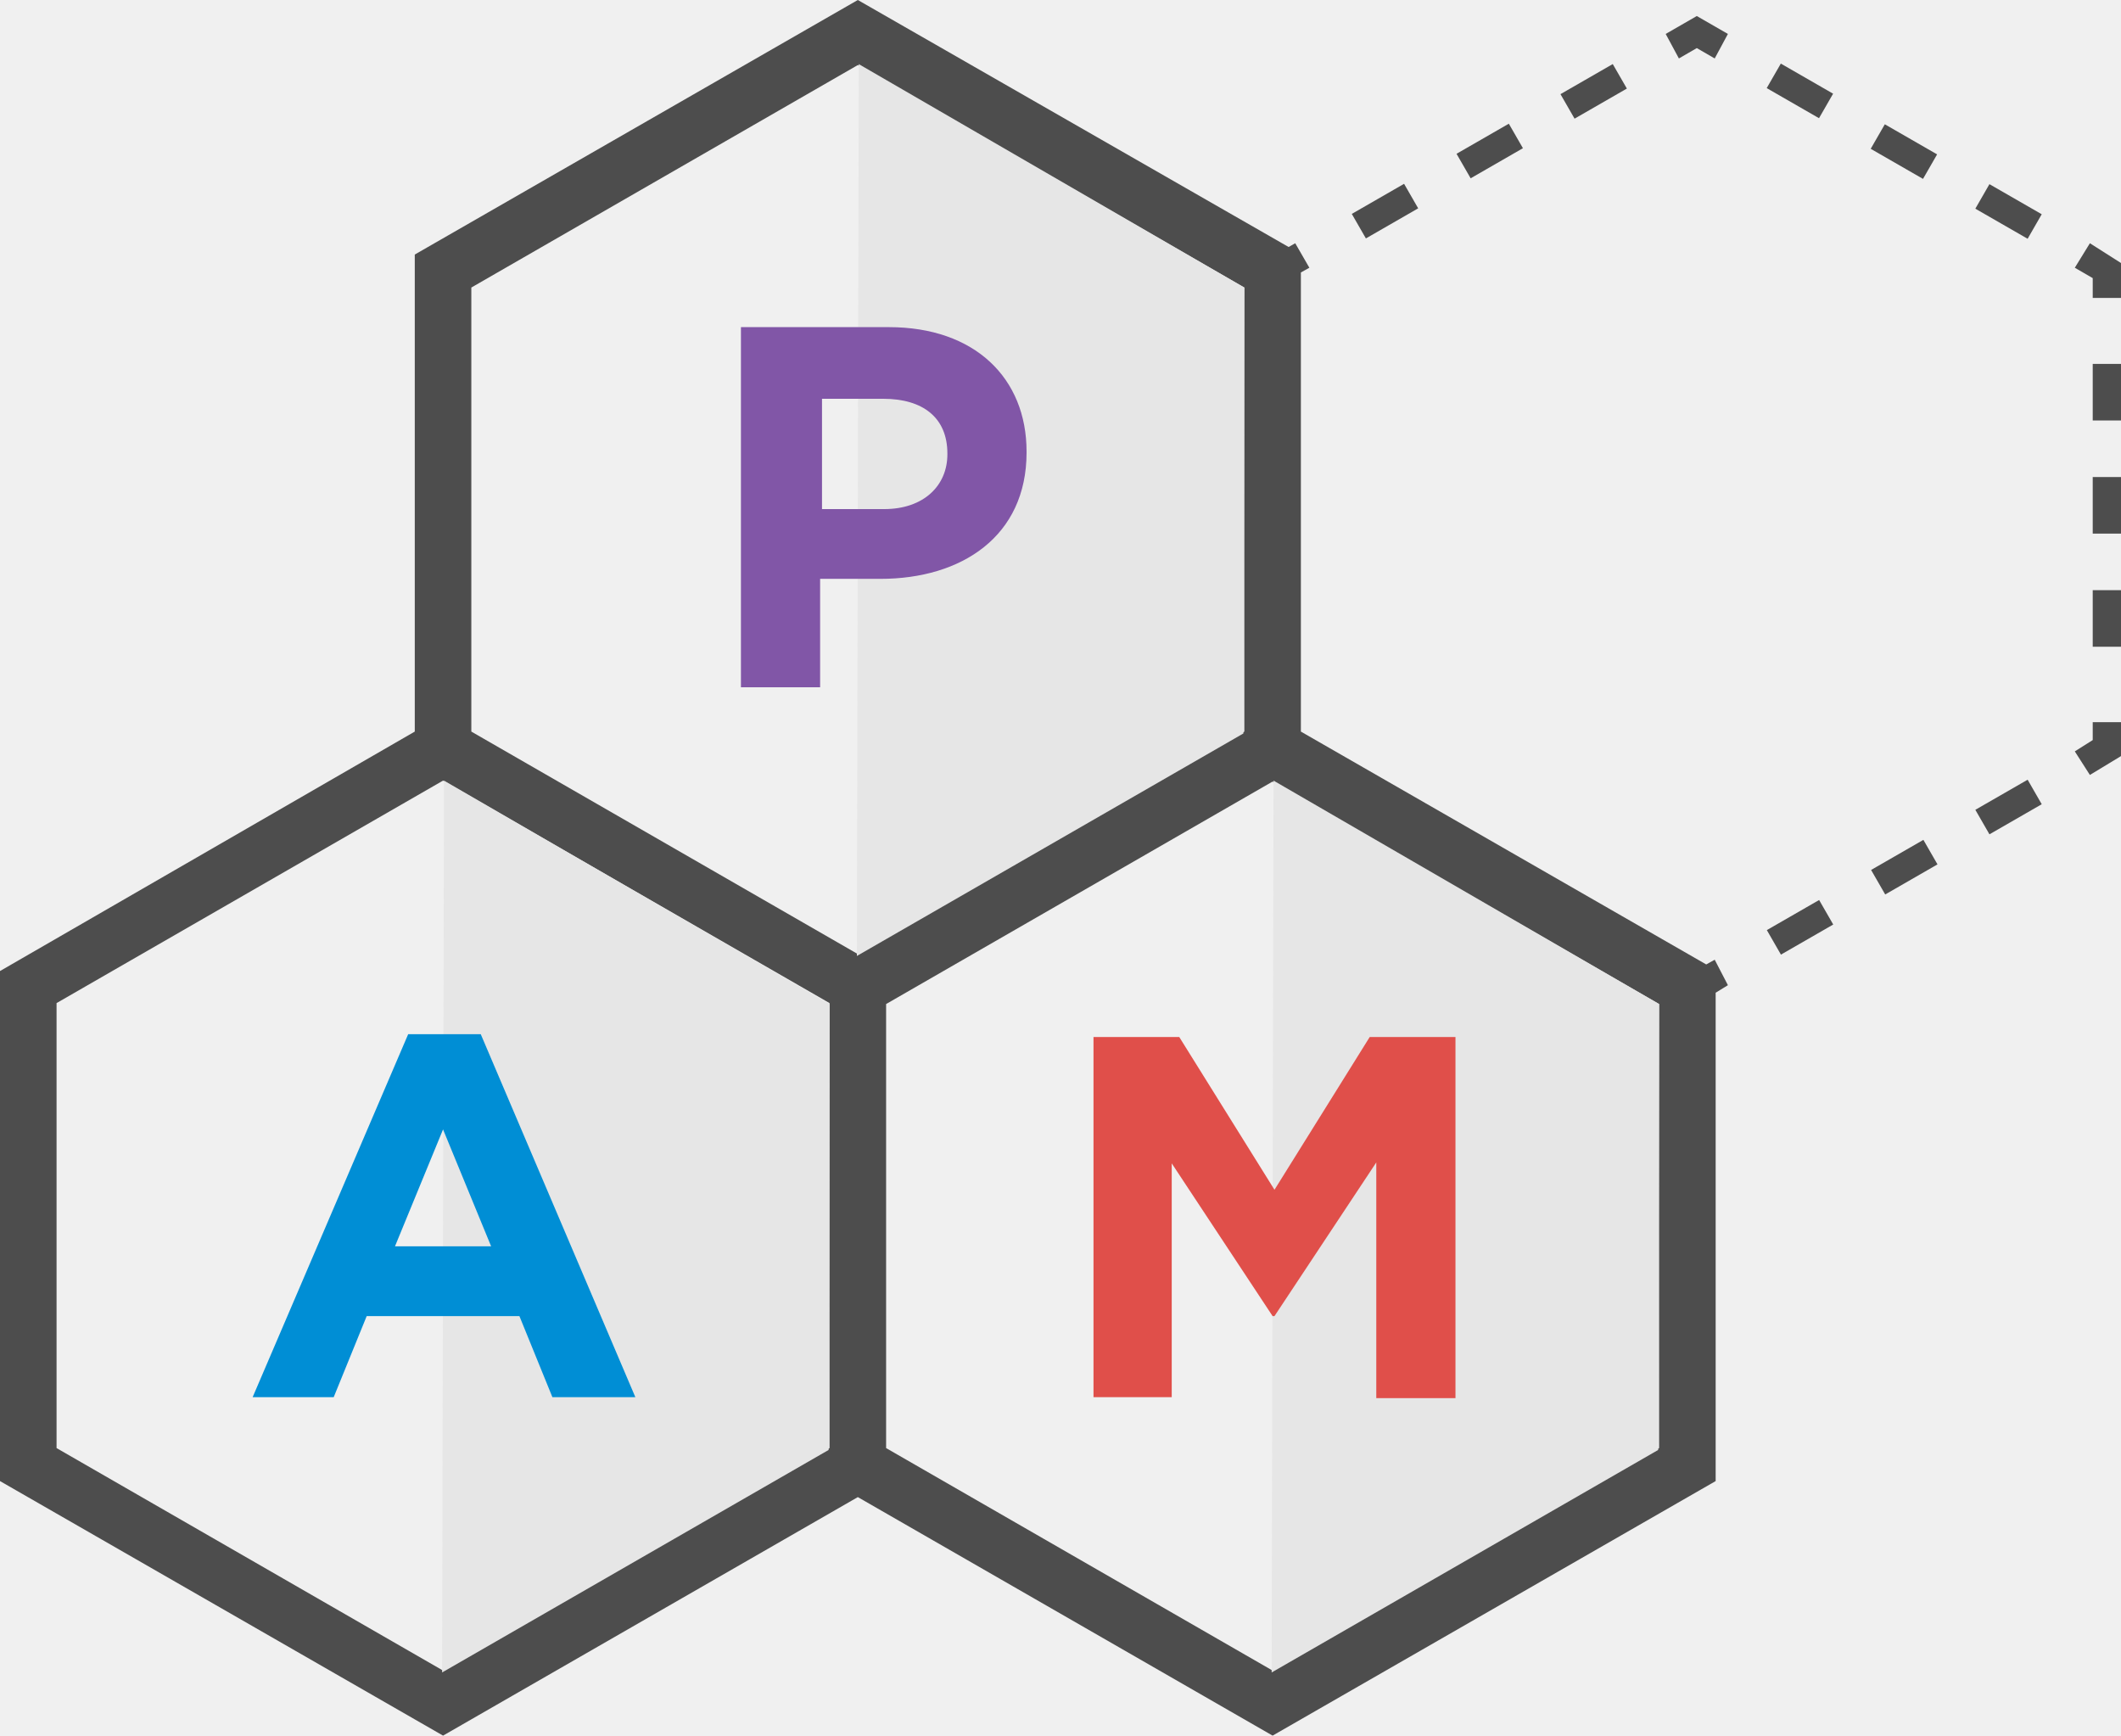
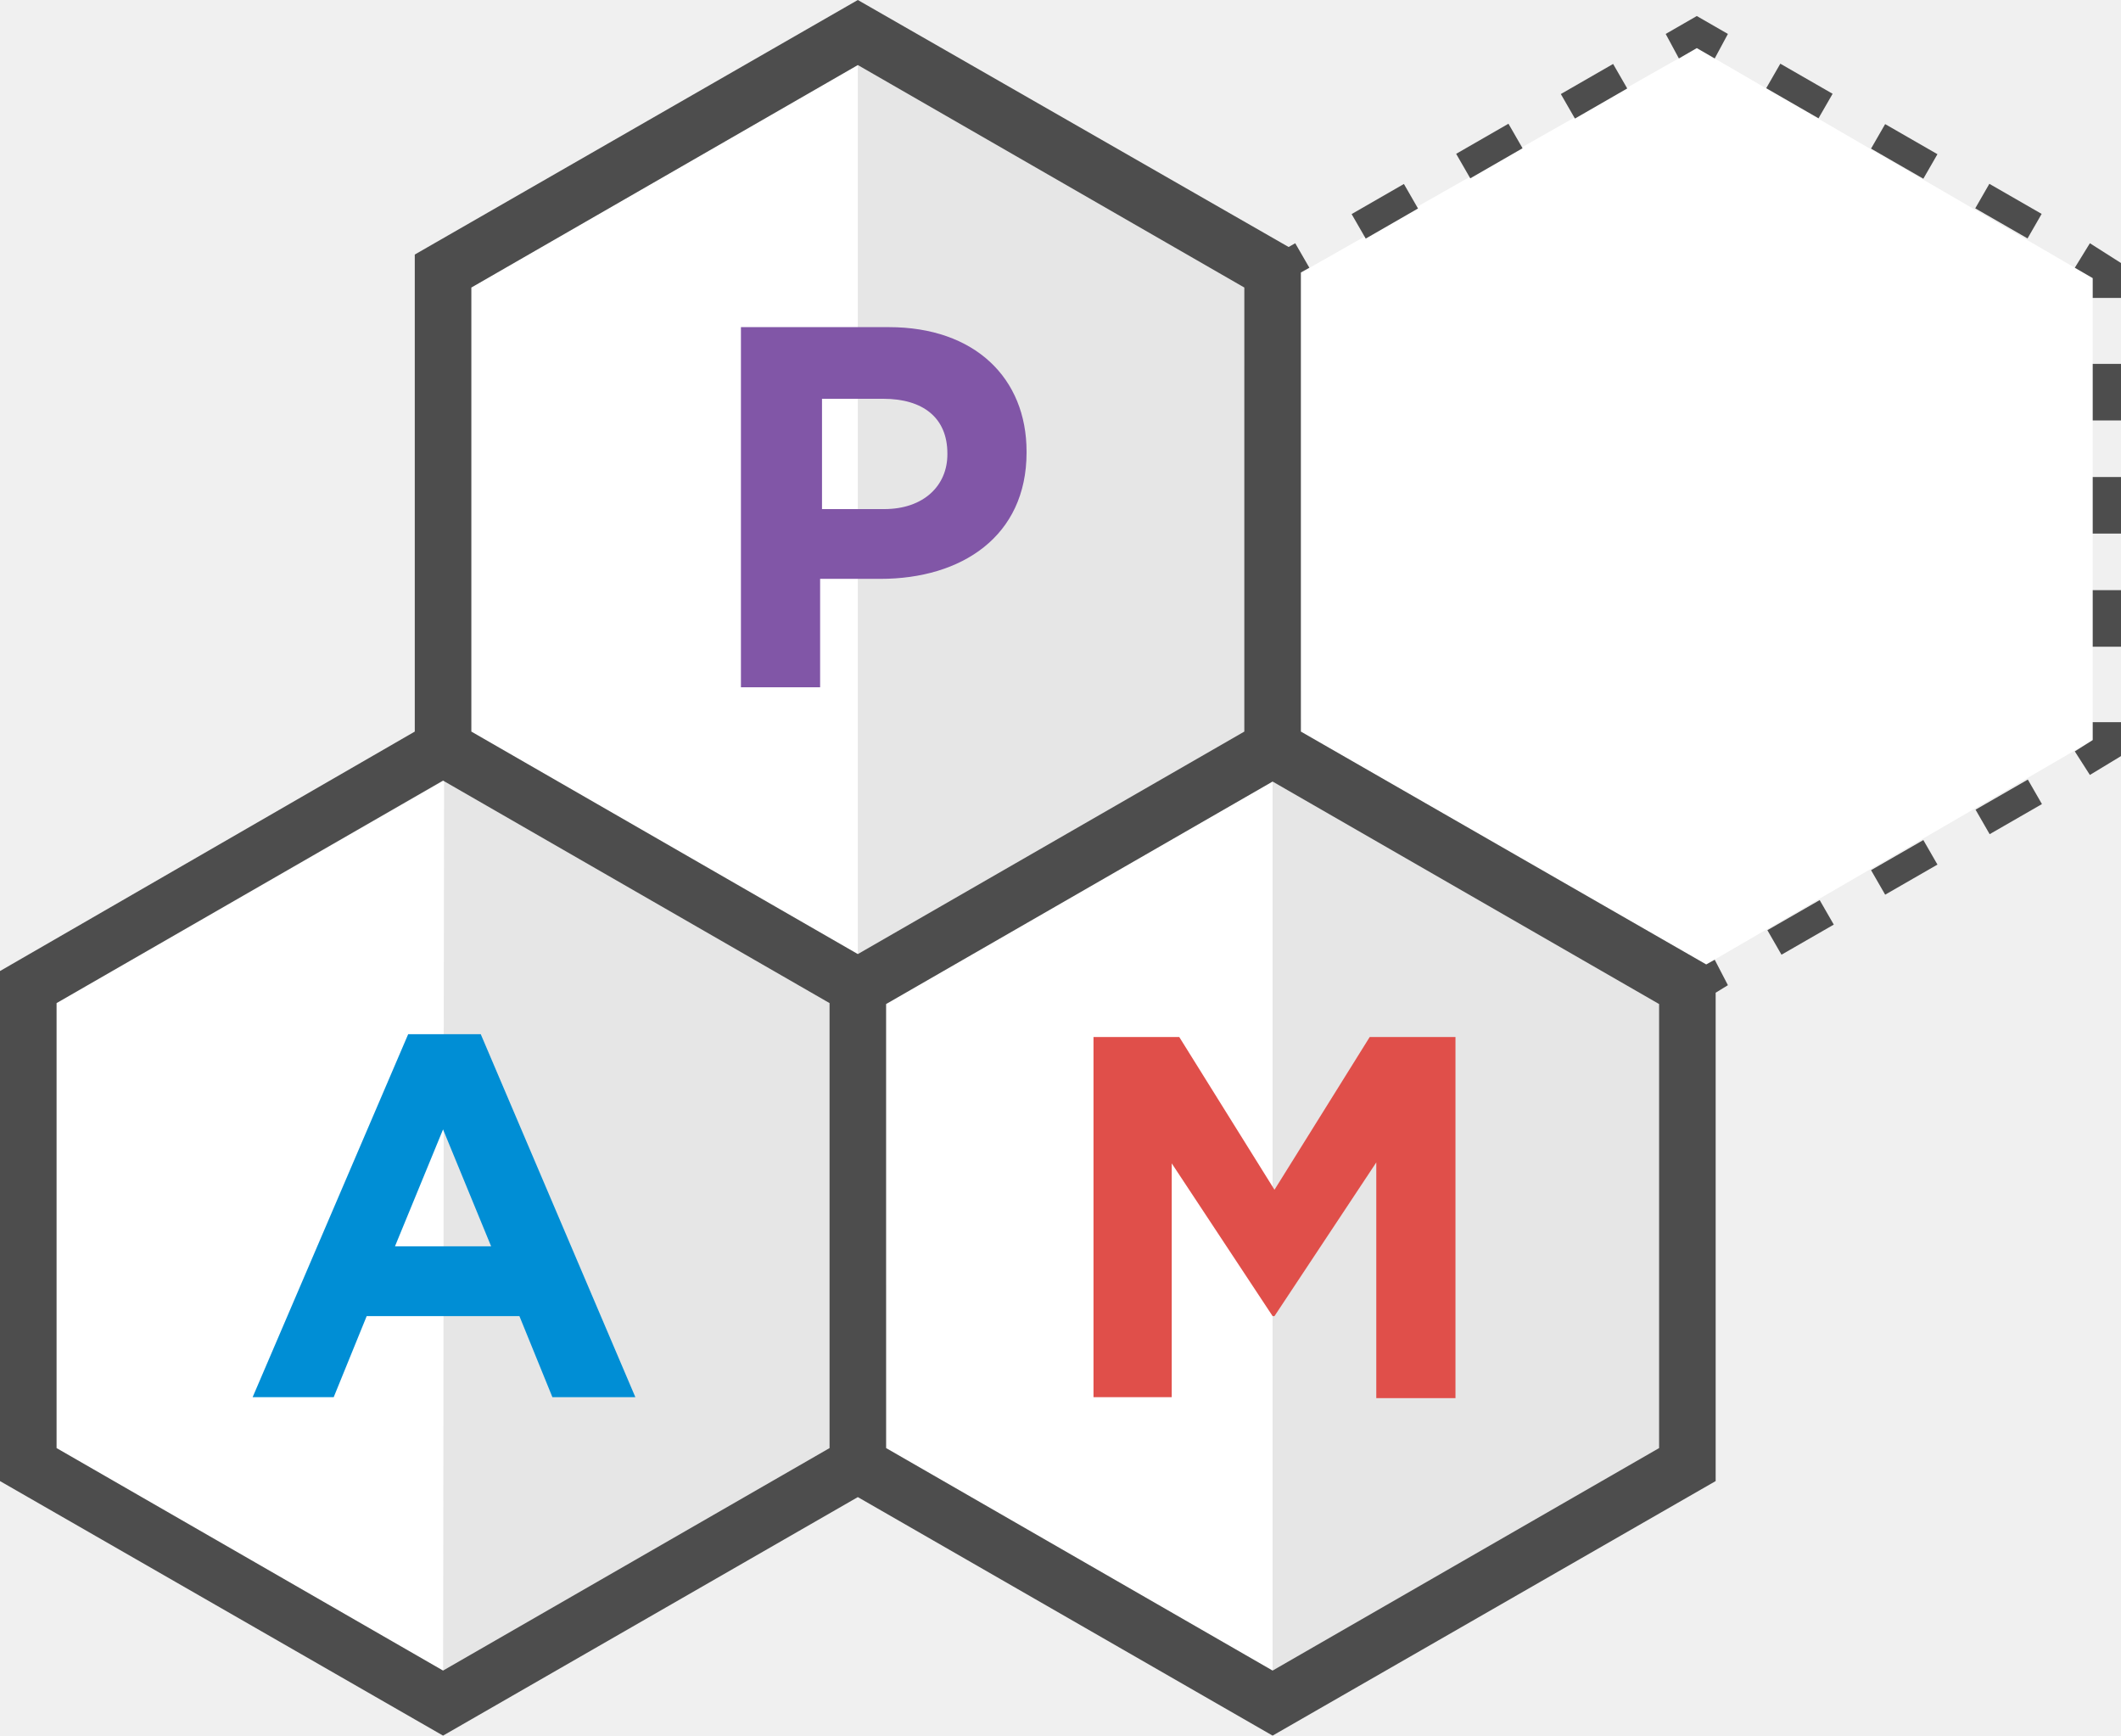
- <svg xmlns="http://www.w3.org/2000/svg" version="1.1" id="Lager_1" x="0px" y="0px" viewBox="0 0 225 184.1" style="enable-background:new 0 0 225 184.1;" xml:space="preserve">
-   <style type="text/css">
- 	.st0{fill:#4D4D4D;}
- 	.st1{fill:#E6E6E6;}
- 	.st2{fill:#8156A7;}
- 	.st3{fill:#008ED5;}
- 	.st4{fill:#E04F4A;}
- </style>
-   <g>
-     <polygon class="st0" points="222,78.5 220.1,79.7 221.7,82.2 225,80.2 225,76.6 222,76.6  " />
-     <rect x="189.4" y="95.2" transform="matrix(-0.4988 -0.8667 0.8667 -0.4988 200.8888 312.8961)" class="st0" width="3" height="6.4" />
-     <rect x="211.6" y="82.4" transform="matrix(-0.4988 -0.8667 0.8667 -0.4988 245.1747 312.9927)" class="st0" width="3" height="6.4" />
-     <rect x="200.5" y="88.8" transform="matrix(-0.4988 -0.8667 0.8667 -0.4988 223.0327 312.9445)" class="st0" width="3" height="6.4" />
-     <path class="st0" d="M181.9,101.8l-0.9,0.5l-43-24.7V28.9l0.9-0.5l-1.5-2.6l-0.7,0.4L91,0L44,27v50.6L0,103v54.1l47,27l44-25.3   l44,25.3l47-27v-51.8l1.3-0.8L181.9,101.8z M88,153.6l-41,23.6L6,153.6v-47.2l41-23.6l41,23.6V153.6z M50,77.6V30.5L91,6.9l41,23.6   v47.1l-41,23.6L50,77.6z M176,153.6l-41,23.6l-41-23.6v-47.1l41-23.6l41,23.6V153.6z" />
-     <rect x="156.5" y="12.8" transform="matrix(0.4988 0.8667 -0.8667 0.4988 93.0907 -128.9024)" class="st0" width="3" height="6.4" />
-     <rect x="145.4" y="19.2" transform="matrix(0.4988 0.8667 -0.8667 0.4988 93.0625 -116.0979)" class="st0" width="3" height="6.4" />
-     <rect x="167.6" y="6.5" transform="matrix(0.4988 0.8667 -0.8667 0.4988 93.1189 -141.707)" class="st0" width="3" height="6.4" />
-     <polygon class="st0" points="176.7,3.6 178.1,6.2 180,5.1 181.9,6.2 183.3,3.6 180,1.7  " />
-     <rect x="187.7" y="8.2" transform="matrix(-0.8668 -0.4987 0.4987 -0.8668 351.5732 113.251)" class="st0" width="6.4" height="3" />
-     <rect x="198.8" y="14.5" transform="matrix(-0.8668 -0.4987 0.4987 -0.8668 369.0852 130.6855)" class="st0" width="6.4" height="3" />
-     <rect x="209.9" y="20.9" transform="matrix(-0.8668 -0.4986 0.4986 -0.8668 386.6154 148.0984)" class="st0" width="6.4" height="3" />
-     <polygon class="st0" points="221.7,25.8 220.1,28.4 222,29.5 222,31.6 225,31.6 225,27.9  " />
-     <rect x="222" y="38.6" class="st0" width="3" height="6" />
-     <rect x="222" y="50.6" class="st0" width="3" height="6" />
-     <rect x="222" y="62.6" class="st0" width="3" height="6" />
-   </g>
-   <polygon class="st1" points="132,30.5 131.9,77.8 90.9,101.4 91.1,6.8 " />
-   <polygon class="st1" points="176,106.5 175.9,153.8 134.9,177.4 135.1,82.8 " />
-   <polygon class="st1" points="88,106.5 87.9,153.8 46.9,177.4 47.1,82.8 " />
-   <g>
-     <path class="st2" d="M78.7,34.7h15.6c9.1,0,14.6,5.4,14.6,13.2V48c0,8.9-6.9,13.4-15.5,13.4h-6.4v11.5h-8.4V34.7z M93.8,54   c4.2,0,6.7-2.5,6.7-5.8v-0.1c0-3.8-2.6-5.8-6.8-5.8h-6.5V54H93.8z" />
-   </g>
-   <g>
-     <path class="st3" d="M43.3,109.7H51l16.4,38.5h-8.8l-3.5-8.6H38.9l-3.5,8.6h-8.6L43.3,109.7z M52.1,132.2L47,119.8l-5.1,12.4H52.1z   " />
-   </g>
-   <g>
-     <path class="st4" d="M116,110h9.1l10.1,16.2l10.1-16.2h9.1v38.3h-8.4v-25l-10.8,16.3h-0.2l-10.7-16.2v24.8H116V110z" />
+ <svg xmlns="http://www.w3.org/2000/svg" viewBox="0 0 225 184.1">
+   <style>.st2{fill:#e6e6e6}.st3{fill:#fff}.st7{fill:#4d4d4d}</style>
+   <g id="Lager_1">
+     <path class="st2" d="M176 105.9v47.9l-41 23.4V82.9z" />
+     <path class="st3" d="M135 82.9v94.3l-41-23.6-.1-47.3zM91 6.9v94.3L50 77.6V30.5z" />
+     <path class="st2" d="M132 30.5l.1 47.3L91 101.2V6.9zM88 106v47.6l-41 23.6.1-94.4z" />
+     <path class="st3" d="M6 153.6v-47.2l41.1-23.6-.1 94.4z" />
+     <path d="M78.7 34.7h15.6c9.1 0 14.6 5.4 14.6 13.2v.1c0 8.9-6.9 13.4-15.5 13.4H87v11.5h-8.4V34.7h.1zM93.8 54c4.2 0 6.7-2.5 6.7-5.8v-.1c0-3.8-2.6-5.8-6.8-5.8h-6.5V54h6.6z" fill="#8156a7" />
+     <path d="M43.3 109.7H51l16.4 38.5h-8.8l-3.5-8.6H38.9l-3.5 8.6h-8.6l16.5-38.5zm8.8 22.5L47 119.8l-5.1 12.4h10.2z" fill="#008ed5" />
+     <path d="M116 110h9.1l10.1 16.2 10.1-16.2h9.1v38.3H146v-25l-10.8 16.3h-.2l-10.7-16.2v24.8H116V110z" fill="#e04f4a" />
+     <path class="st3" d="M222 29.5v49l-41 23.8-1-97.2 42 24.4zM180 5.1l1 97.2-43-24.7-.3-48.5 42.3-24z" />
+     <path class="st7" d="M222 78.5l-1.9 1.2 1.6 2.5 3.3-2v-3.6h-3z" />
+     <path transform="rotate(-29.923 190.95 98.367)" class="st7" d="M187.8 96.9h6.4v3h-6.4z" />
+     <path transform="rotate(-29.923 213.07 85.608)" class="st7" d="M209.9 84.1h6.4v3h-6.4z" />
+     <path transform="rotate(-29.923 202.01 91.988)" class="st7" d="M198.8 90.5h6.4v3h-6.4z" />
+     <path class="st7" d="M181.9 101.8l-.9.5-43-24.7V28.9l.9-.5-1.5-2.6-.7.4L91 0 44 27v50.6L0 103v54.1l47 27 44-25.3 44 25.3 47-27v-51.8l1.3-.8-1.4-2.7zM88 153.6l-41 23.6-41-23.6v-47.2l41-23.6 41 23.6v47.2zm-38-76V30.5L91 6.9l41 23.6v47.1l-41 23.6-41-23.6zm126 76l-41 23.6-41-23.6v-47.1l41-23.6 41 23.6v47.1z" />
+     <path transform="rotate(-29.923 158.035 16.021)" class="st7" d="M154.8 14.5h6.4v3h-6.4z" />
+     <path transform="rotate(-29.923 146.923 22.398)" class="st7" d="M143.7 20.9h6.4v3h-6.4z" />
+     <path transform="rotate(-29.923 169.06 9.695)" class="st7" d="M165.9 8.2h6.4v3h-6.4z" />
+     <path class="st7" d="M176.7 3.6l1.4 2.6 1.9-1.1 1.9 1.1 1.4-2.6-3.3-1.9z" />
+     <path transform="rotate(-60.086 190.937 9.638)" class="st7" d="M189.4 6.4h3v6.4h-3z" />
+     <path transform="rotate(-60.086 201.969 16.075)" class="st7" d="M200.5 12.9h3v6.4h-3z" />
+     <path transform="rotate(-60.092 213.075 22.431)" class="st7" d="M211.6 19.2h3v6.4h-3z" />
+     <path class="st7" d="M221.7 25.8l-1.6 2.6 1.9 1.1v2.1h3v-3.7zM222 38.6h3v6h-3zM222 50.6h3v6h-3zM222 62.6h3v6h-3z" />
  </g>
</svg>
